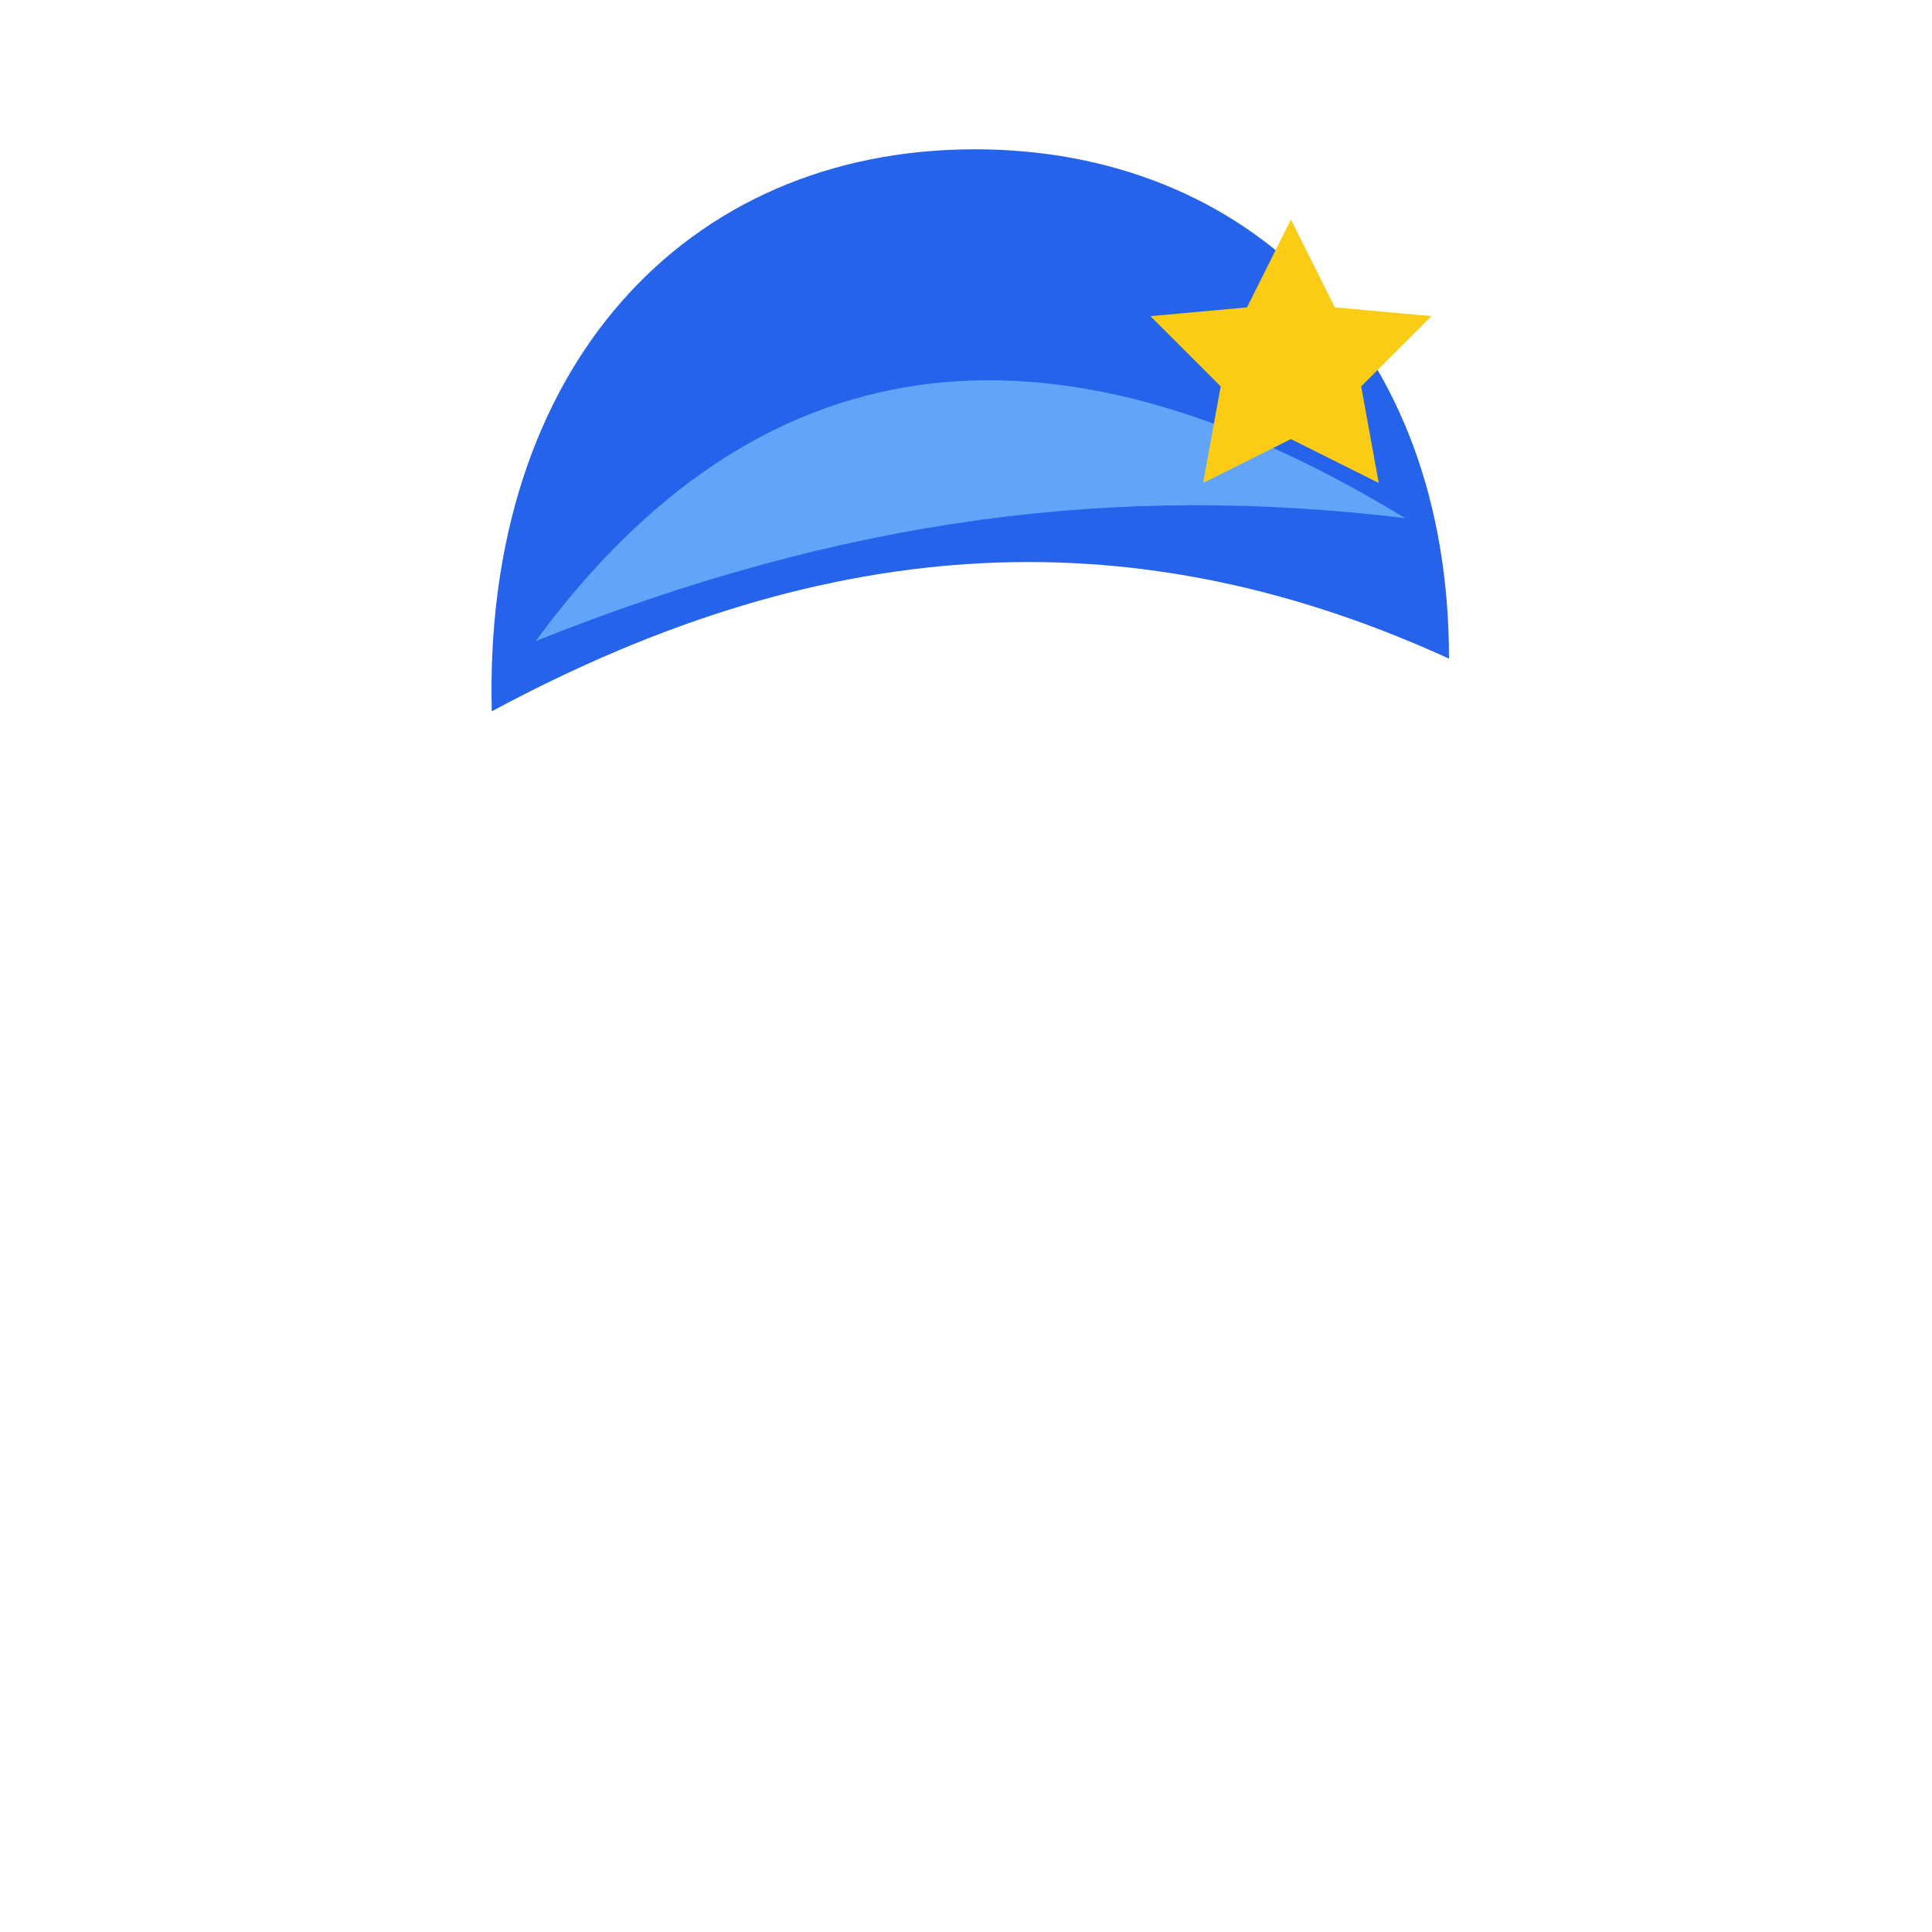
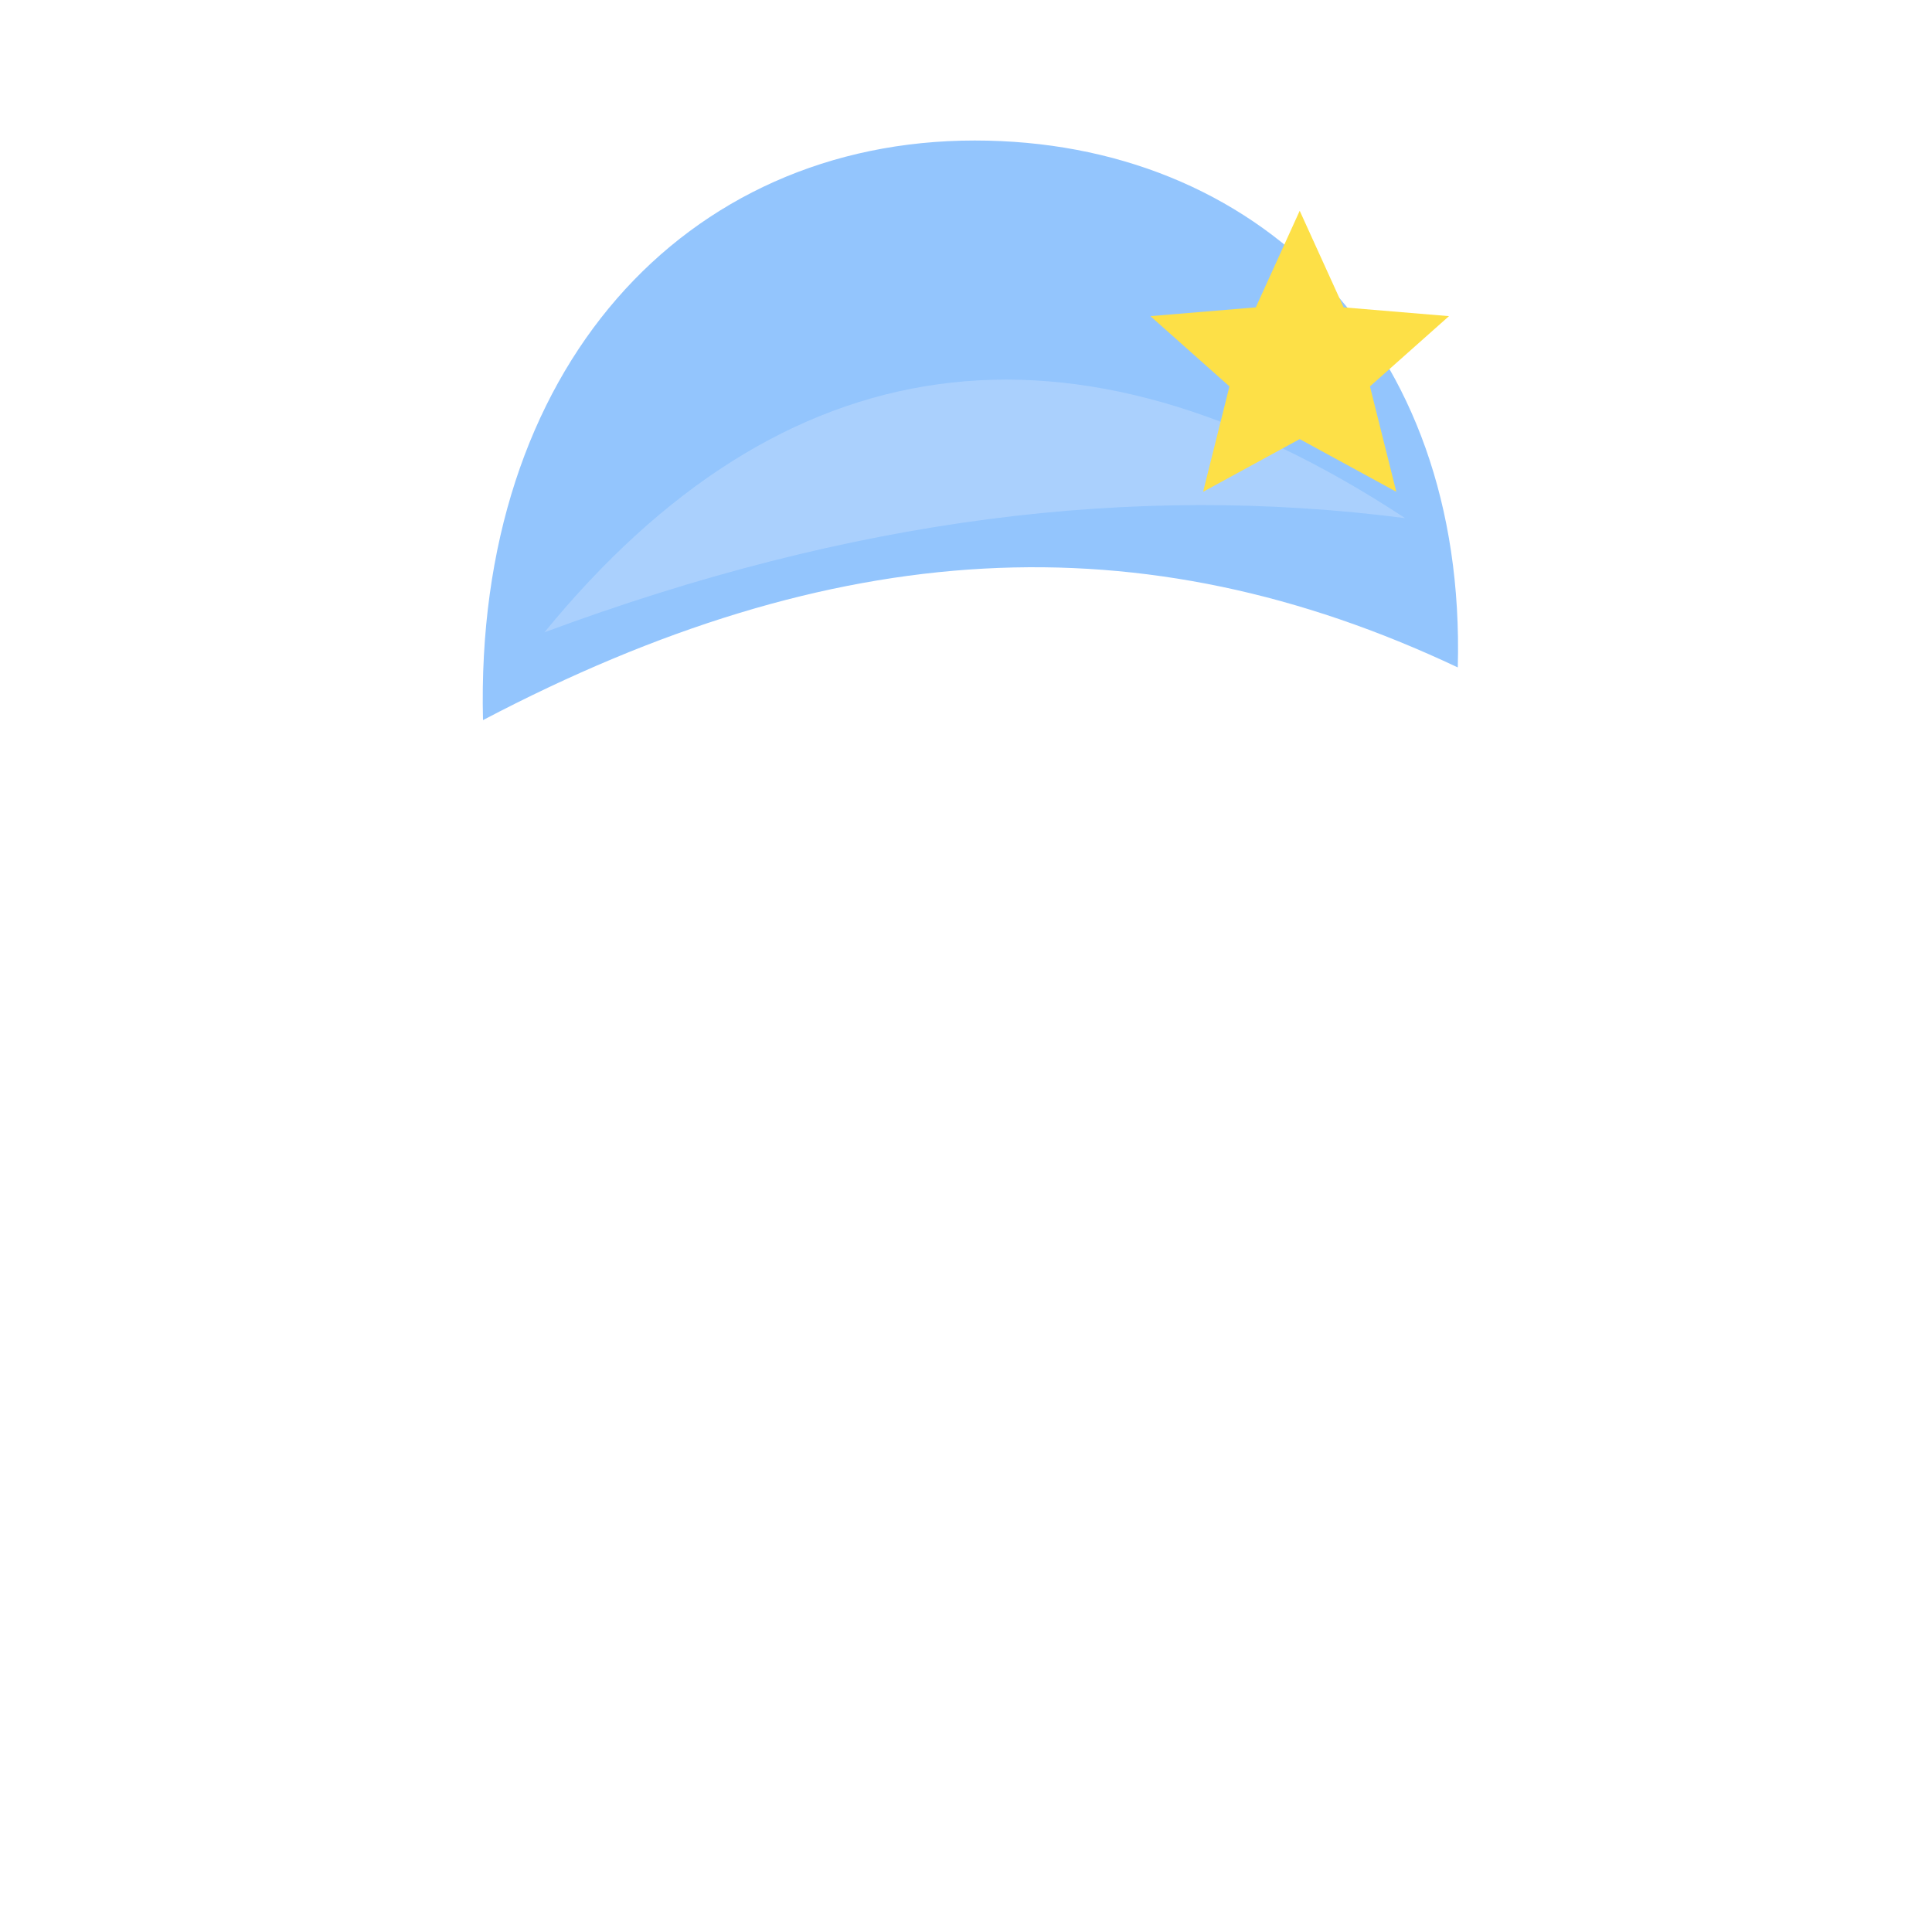
<svg xmlns="http://www.w3.org/2000/svg" viewBox="0 0 220 220">
-   <path d="M56 81c-1-39 22-64 55-64 31 0 54 22 54 58-35-16-70-15-109 6z" fill="#2563eb" />
-   <path d="M61 73c25-34 58-39 99-14-33-4-64 0-99 14z" fill="#60a5fa" />
-   <path d="M147 25l5 10 11 1-8 8 2 11-10-5-10 5 2-11-8-8 11-1z" fill="#facc15" />
+   <defs>
+     <linearGradient id="g" x1="58" y1="18" x2="158" y2="92">
+       <stop stop-color="#93c5fd" />
+       <stop offset="1" stop-color="#1d4ed8" />
+     </linearGradient>
+   </defs>
+   <path d="M55 82c-1-40 23-66 56-66 32 0 56 23 55 60-36-17-71-15-111 6z" fill="url(#g)" />
+   <path d="M62 72c27-33 60-38 98-13-31-4-63 0-98 13z" fill="#bfdbfe" opacity=".52" />
+   <path d="M148 24l5 11 12 1-9 8 3 12-11-6-11 6 3-12-9-8 12-1z" fill="#fde047" />
</svg>
